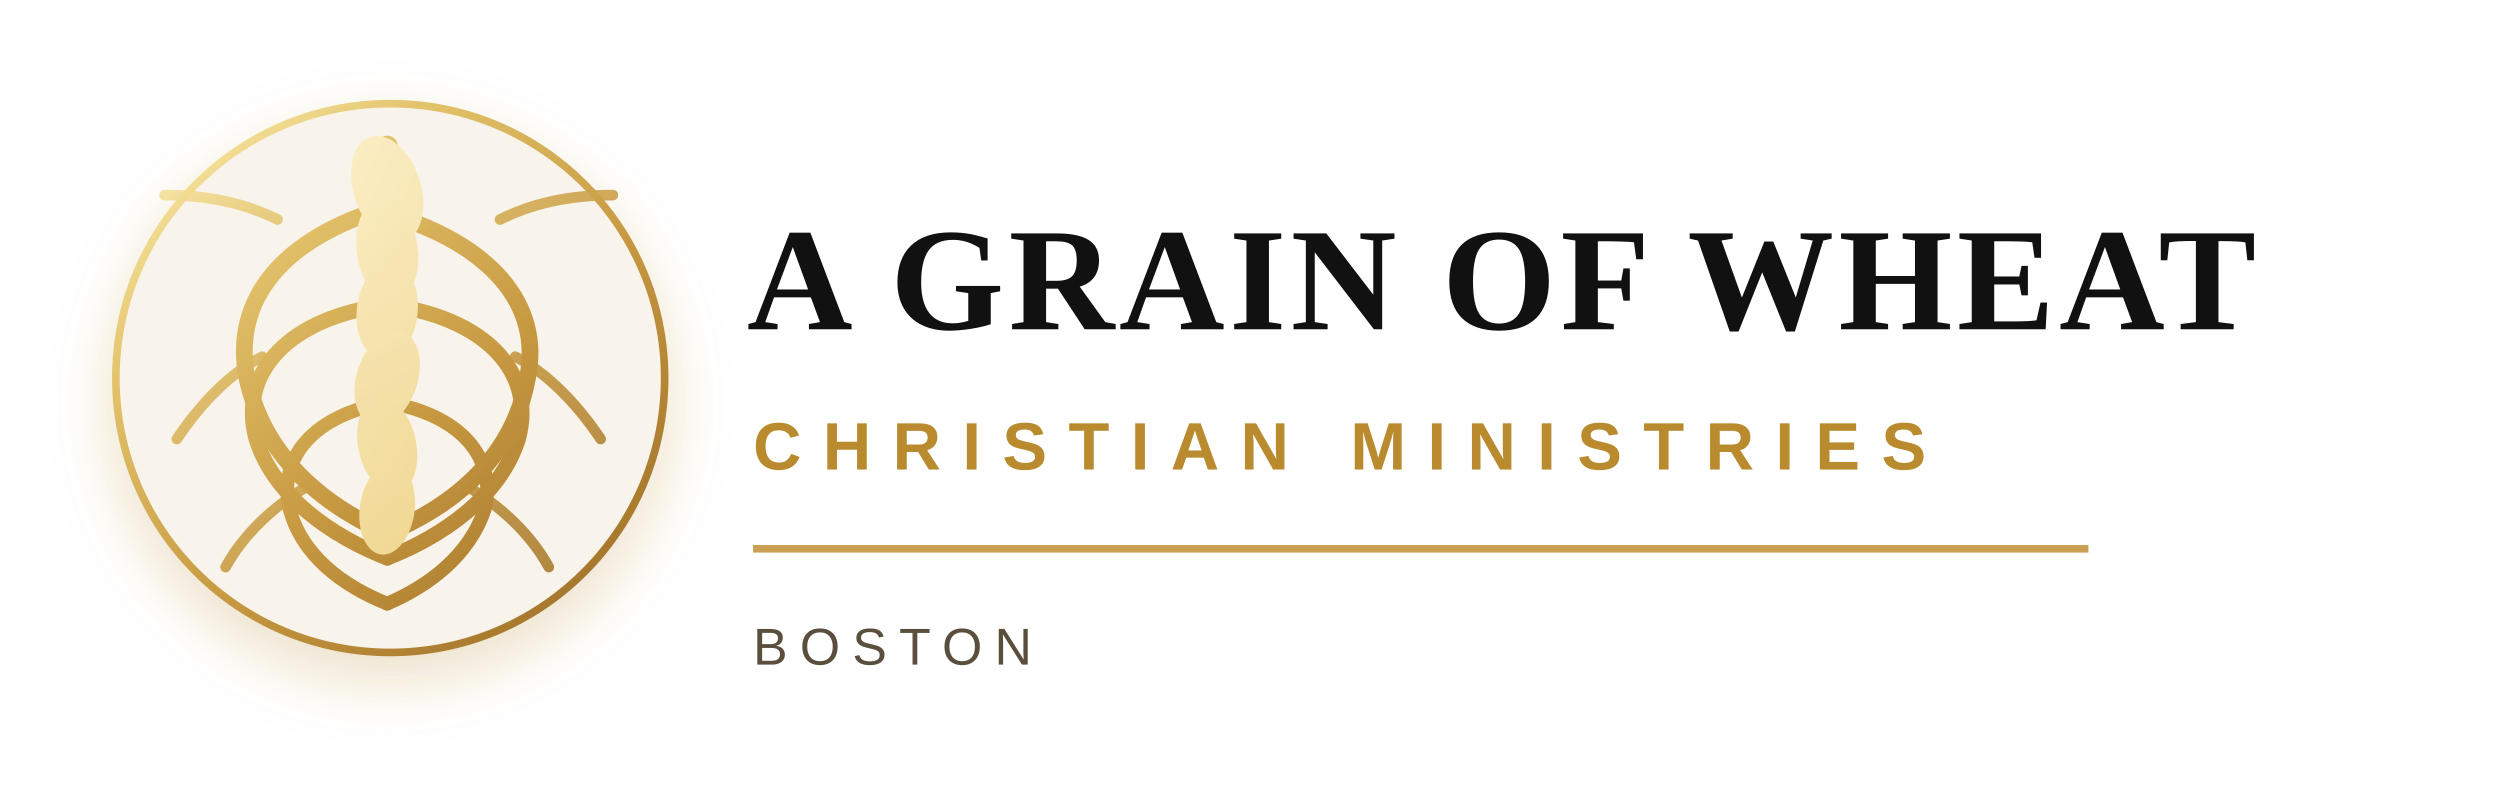
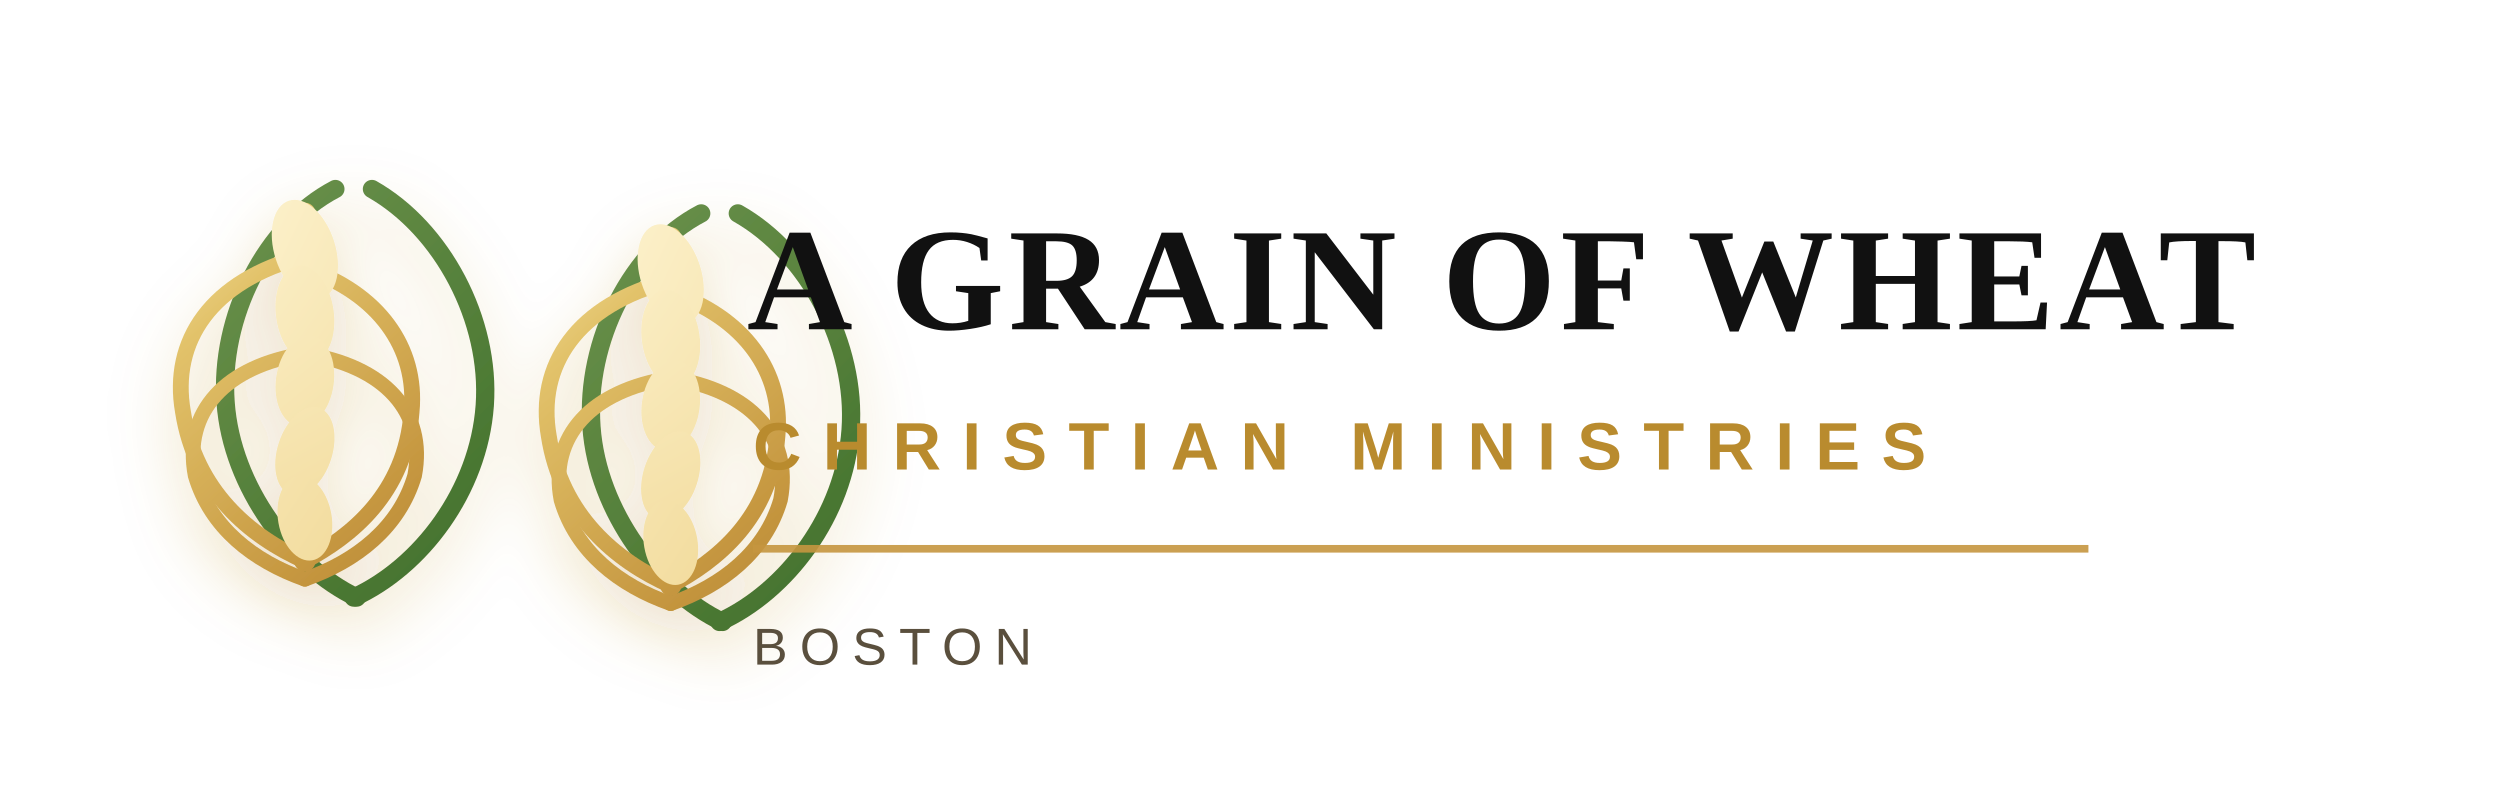
<svg xmlns="http://www.w3.org/2000/svg" width="820" height="260" viewBox="0 0 820 260" fill="none">
  <defs>
    <linearGradient id="goldGrad" x1="40" y1="30" x2="210" y2="220" gradientUnits="userSpaceOnUse">
      <stop stop-color="#F9E8A5" />
      <stop offset="0.18" stop-color="#E2C26A" />
      <stop offset="0.5" stop-color="#C5963F" />
      <stop offset="1" stop-color="#8D5F1D" />
    </linearGradient>
    <linearGradient id="softGold" x1="30" y1="40" x2="190" y2="190" gradientUnits="userSpaceOnUse">
      <stop stop-color="#FFF7D8" />
      <stop offset="1" stop-color="#E9C873" />
    </linearGradient>
+     <linearGradient id="leafGrad" x1="0" y1="0" x2="160" y2="160" gradientUnits="userSpaceOnUse">
+       <stop stop-color="#7EA05A" />
+       <stop offset="1" stop-color="#3F6F2A" />
+     </linearGradient>
    <filter id="grainShadow" x="-20%" y="-20%" width="140%" height="140%">
      <feDropShadow dx="0" dy="8" stdDeviation="10" flood-color="#B8872B" flood-opacity="0.25" />
    </filter>
  </defs>
  <g transform="translate(18 16)" filter="url(#grainShadow)">
-     <circle cx="110" cy="108" r="90" fill="#F8F4EB" stroke="url(#goldGrad)" stroke-width="2.5" />
-     <g stroke="url(#goldGrad)" stroke-linecap="round">
-       <path d="M109 32V165" stroke-width="7" />
-       <path d="M109 52C75 62 58 82 63 108C69 136 91 151 109 159" stroke-width="5.5" />
-       <path d="M109 54C143 64 160 84 155 108C150 136 128 151 109 159" stroke-width="5.5" />
-       <path d="M109 84C77 88 60 106 66 128C72 147 91 160 109 167" stroke-width="5" />
-       <path d="M109 84C141 88 158 106 152 128C146 147 127 160 109 167" stroke-width="5" />
-       <path d="M109 116C85 120 73 134 77 151C81 166 94 176 109 182" stroke-width="4.5" />
-       <path d="M109 116C133 120 145 134 141 151C136 166 123 176 109 182" stroke-width="4.5" />
-     </g>
-     <g fill="url(#softGold)">
-       <ellipse cx="109" cy="46" rx="11" ry="18" transform="rotate(-18 109 46)" />
-       <ellipse cx="109" cy="66" rx="10" ry="17" transform="rotate(-8 109 66)" />
-       <ellipse cx="109" cy="86" rx="10" ry="16" transform="rotate(6 109 86)" />
-       <ellipse cx="109" cy="108" rx="10" ry="16" transform="rotate(18 109 108)" />
-       <ellipse cx="109" cy="130" rx="9.5" ry="16" transform="rotate(-12 109 130)" />
-       <ellipse cx="109" cy="151" rx="9" ry="15" transform="rotate(8 109 151)" />
-     </g>
-     <g stroke="url(#goldGrad)" stroke-width="3.5" stroke-linecap="round" opacity="0.9">
-       <path d="M73 56C63 51 51 48 36 48" />
-       <path d="M146 56C156 51 168 48 183 48" />
-       <path d="M68 101C58 106 48 116 40 128" />
-       <path d="M151 101C161 106 171 116 179 128" />
-       <path d="M82 144C72 150 62 159 56 170" />
-       <path d="M136 144C146 150 156 159 162 170" />
+     <g transform="translate(0 8)">
+       <g transform="translate(0 0)">
+         <path d="M92 38C69 50 54 80 56 108C58 136 78 162 99 172" stroke="url(#leafGrad)" stroke-width="6" stroke-linecap="round" />
+         <path d="M104 38C127 51 143 81 141 109C139 137 120 162 98 172" stroke="url(#leafGrad)" stroke-width="6" stroke-linecap="round" />
+         <g stroke="url(#goldGrad)" stroke-linecap="round">
+           <path d="M82 46V160" stroke-width="7" />
+           <path d="M82 60C51 68 38 88 42 111C46 137 64 152 82 160" stroke-width="5.2" />
+           <path d="M82 64C106 72 119 90 117 111C115 138 97 152 82 160" stroke-width="5.2" />
+           <path d="M82 92C56 96 42 111 46 132C51 149 65 160 82 166" stroke-width="4.8" />
+           <path d="M82 92C108 96 122 111 118 132C113 149 99 160 82 166" stroke-width="4.8" />
+         </g>
+         <g fill="url(#softGold)">
+           <ellipse cx="82" cy="58" rx="10" ry="17" transform="rotate(-18 82 58)" />
+           <ellipse cx="82" cy="79" rx="9.5" ry="16" transform="rotate(-8 82 79)" />
+           <ellipse cx="82" cy="101" rx="9.5" ry="15" transform="rotate(8 82 101)" />
+           <ellipse cx="82" cy="124" rx="9" ry="15" transform="rotate(18 82 124)" />
+           <ellipse cx="82" cy="146" rx="8.8" ry="14" transform="rotate(-10 82 146)" />
+         </g>
+       </g>
+       <g transform="translate(120 8)">
+         <path d="M92 38C69 50 54 80 56 108C58 136 78 162 99 172" stroke="url(#leafGrad)" stroke-width="6" stroke-linecap="round" />
+         <path d="M104 38C127 51 143 81 141 109C139 137 120 162 98 172" stroke="url(#leafGrad)" stroke-width="6" stroke-linecap="round" />
+         <g stroke="url(#goldGrad)" stroke-linecap="round">
+           <path d="M82 46V160" stroke-width="7" />
+           <path d="M82 60C51 68 38 88 42 111C46 137 64 152 82 160" stroke-width="5.2" />
+           <path d="M82 64C106 72 119 90 117 111C115 138 97 152 82 160" stroke-width="5.2" />
+           <path d="M82 92C56 96 42 111 46 132C51 149 65 160 82 166" stroke-width="4.8" />
+           <path d="M82 92C108 96 122 111 118 132C113 149 99 160 82 166" stroke-width="4.8" />
+         </g>
+         <g fill="url(#softGold)">
+           <ellipse cx="82" cy="58" rx="10" ry="17" transform="rotate(-18 82 58)" />
+           <ellipse cx="82" cy="79" rx="9.5" ry="16" transform="rotate(-8 82 79)" />
+           <ellipse cx="82" cy="101" rx="9.5" ry="15" transform="rotate(8 82 101)" />
+           <ellipse cx="82" cy="124" rx="9" ry="15" transform="rotate(18 82 124)" />
+           <ellipse cx="82" cy="146" rx="8.8" ry="14" transform="rotate(-10 82 146)" />
+         </g>
+       </g>
    </g>
  </g>
  <g transform="translate(245 62)">
    <text x="0" y="46" fill="#111111" font-size="48" font-family="Georgia, 'Times New Roman', serif" font-weight="700" letter-spacing="1.5">A GRAIN OF WHEAT</text>
    <text x="2" y="92" fill="#B98B2E" font-size="22" font-family="Arial, Helvetica, sans-serif" font-weight="700" letter-spacing="7">CHRISTIAN MINISTRIES</text>
    <line x1="2" y1="118" x2="440" y2="118" stroke="#C5963F" stroke-width="2.5" opacity="0.9" />
    <text x="2" y="156" fill="#5A4F3D" font-size="17" font-family="Arial, Helvetica, sans-serif" letter-spacing="4">BOSTON</text>
  </g>
</svg>
